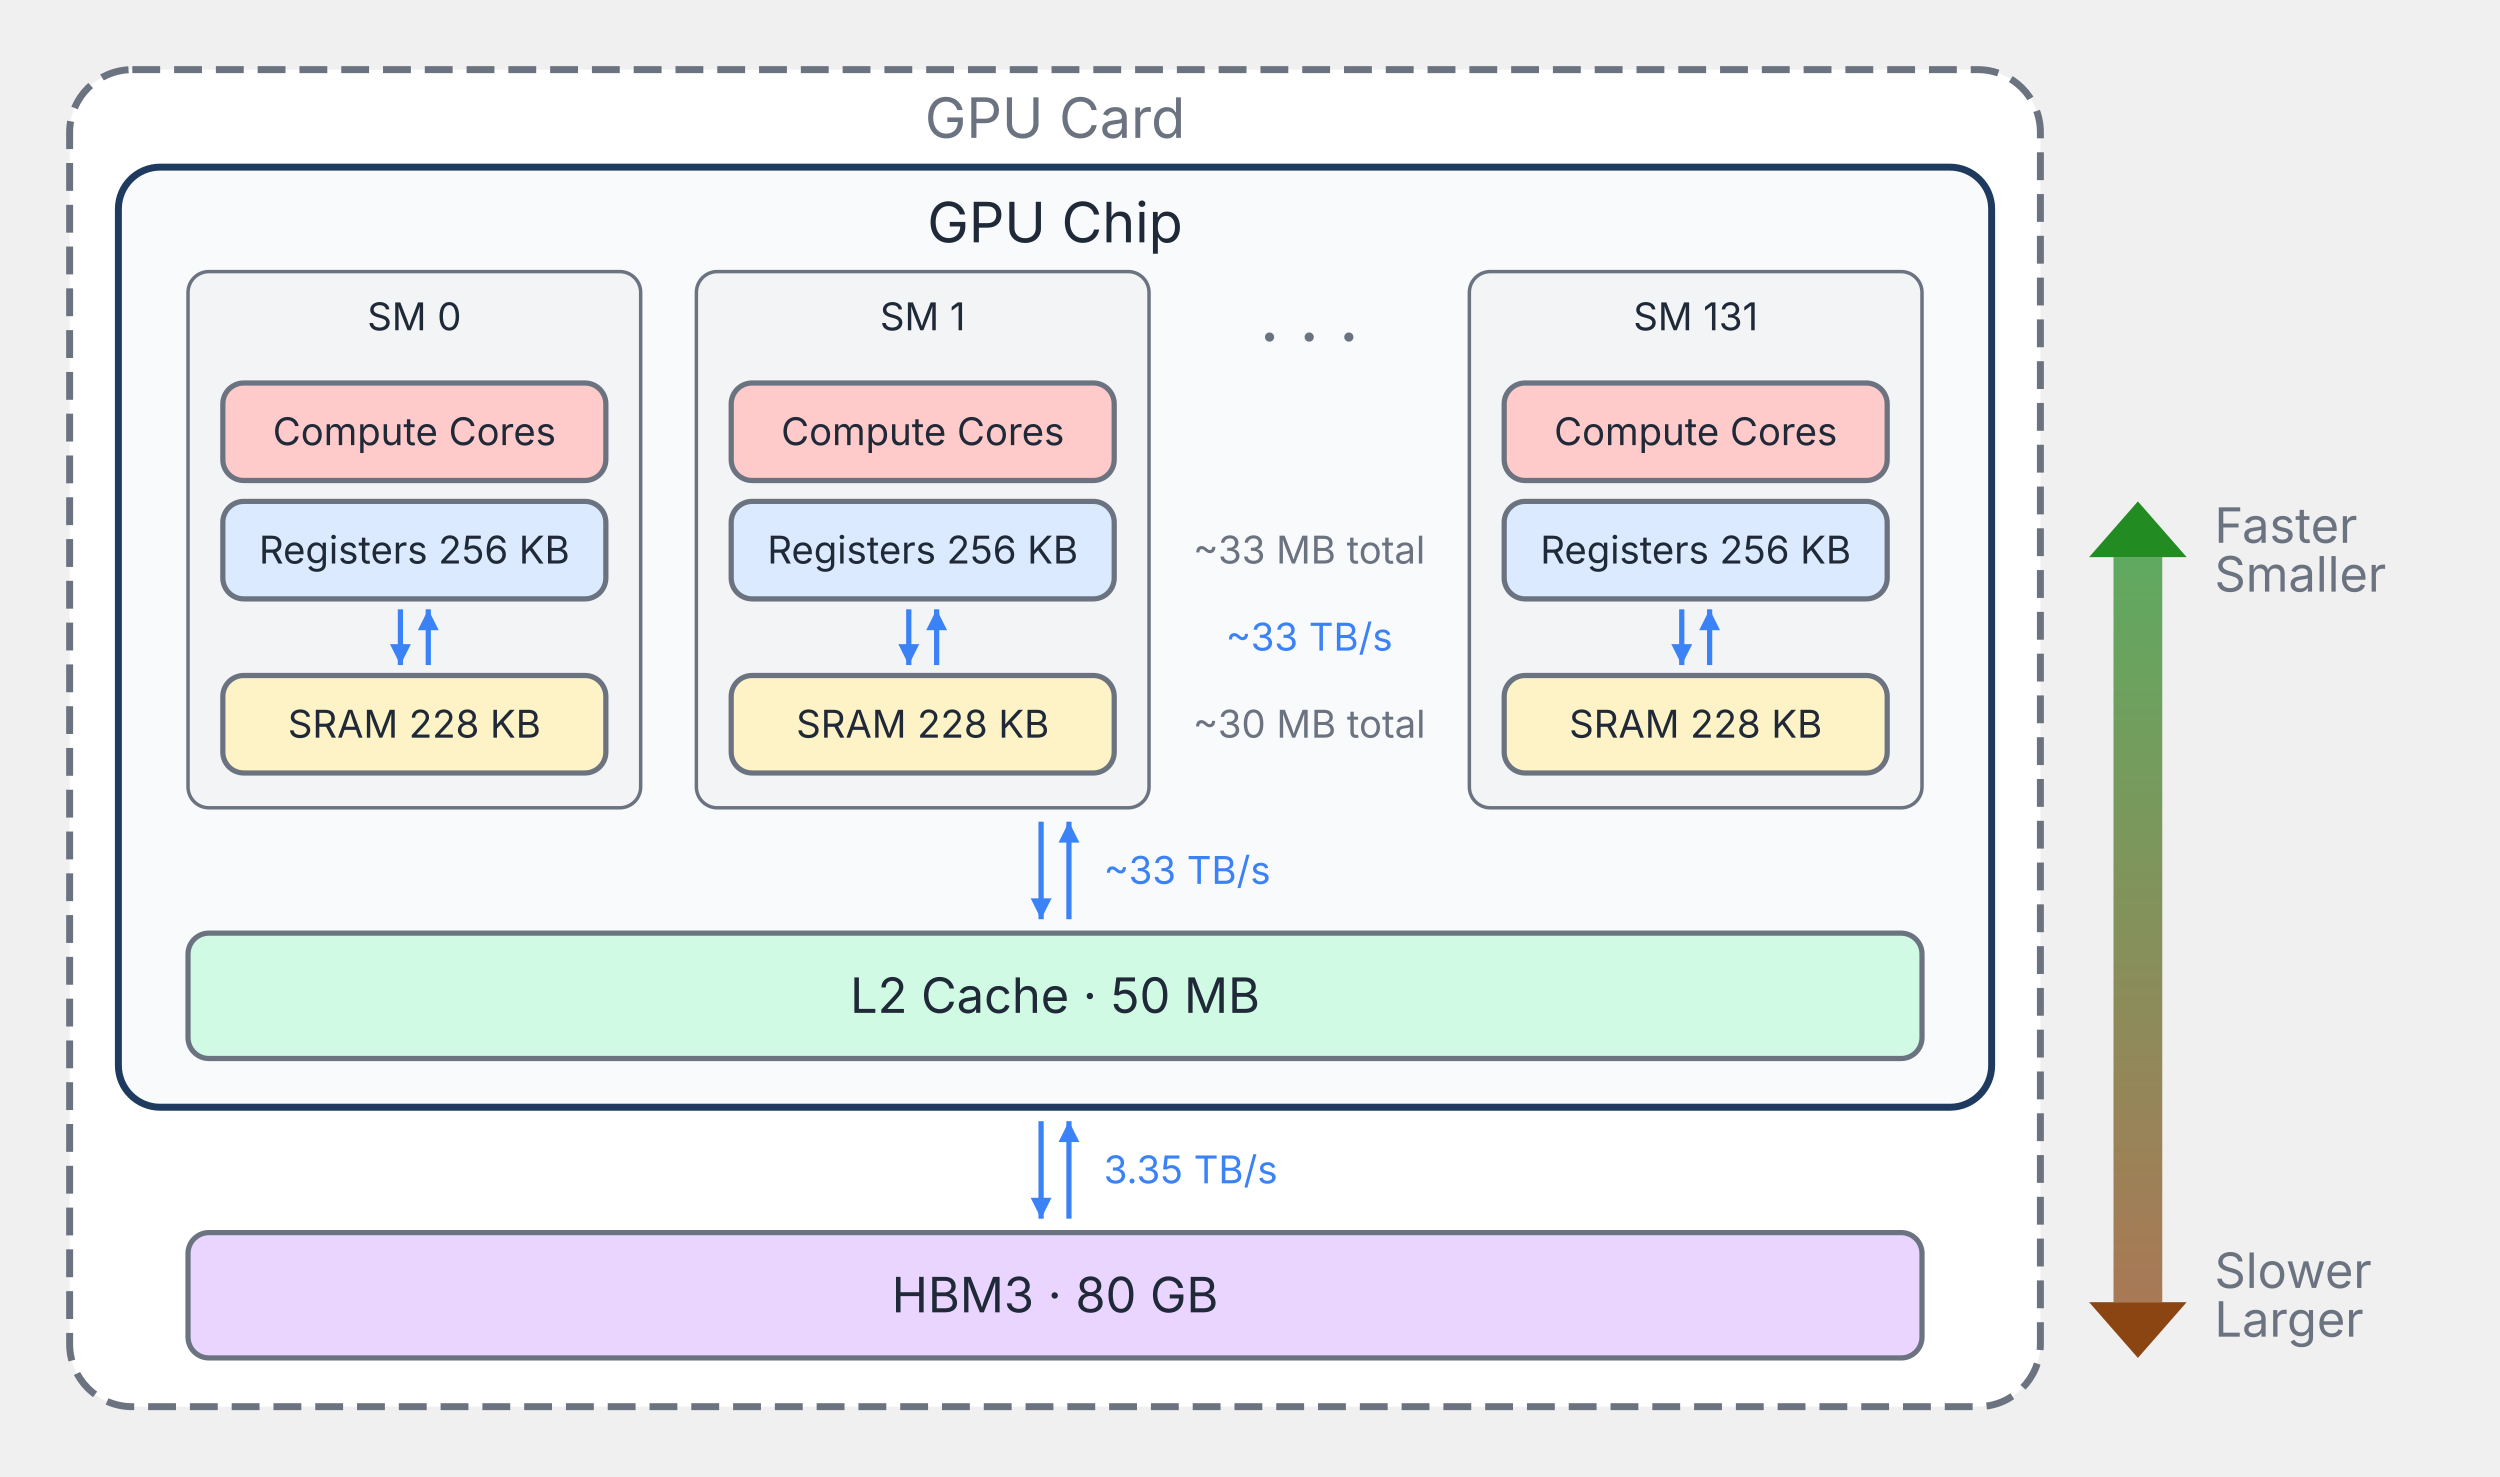
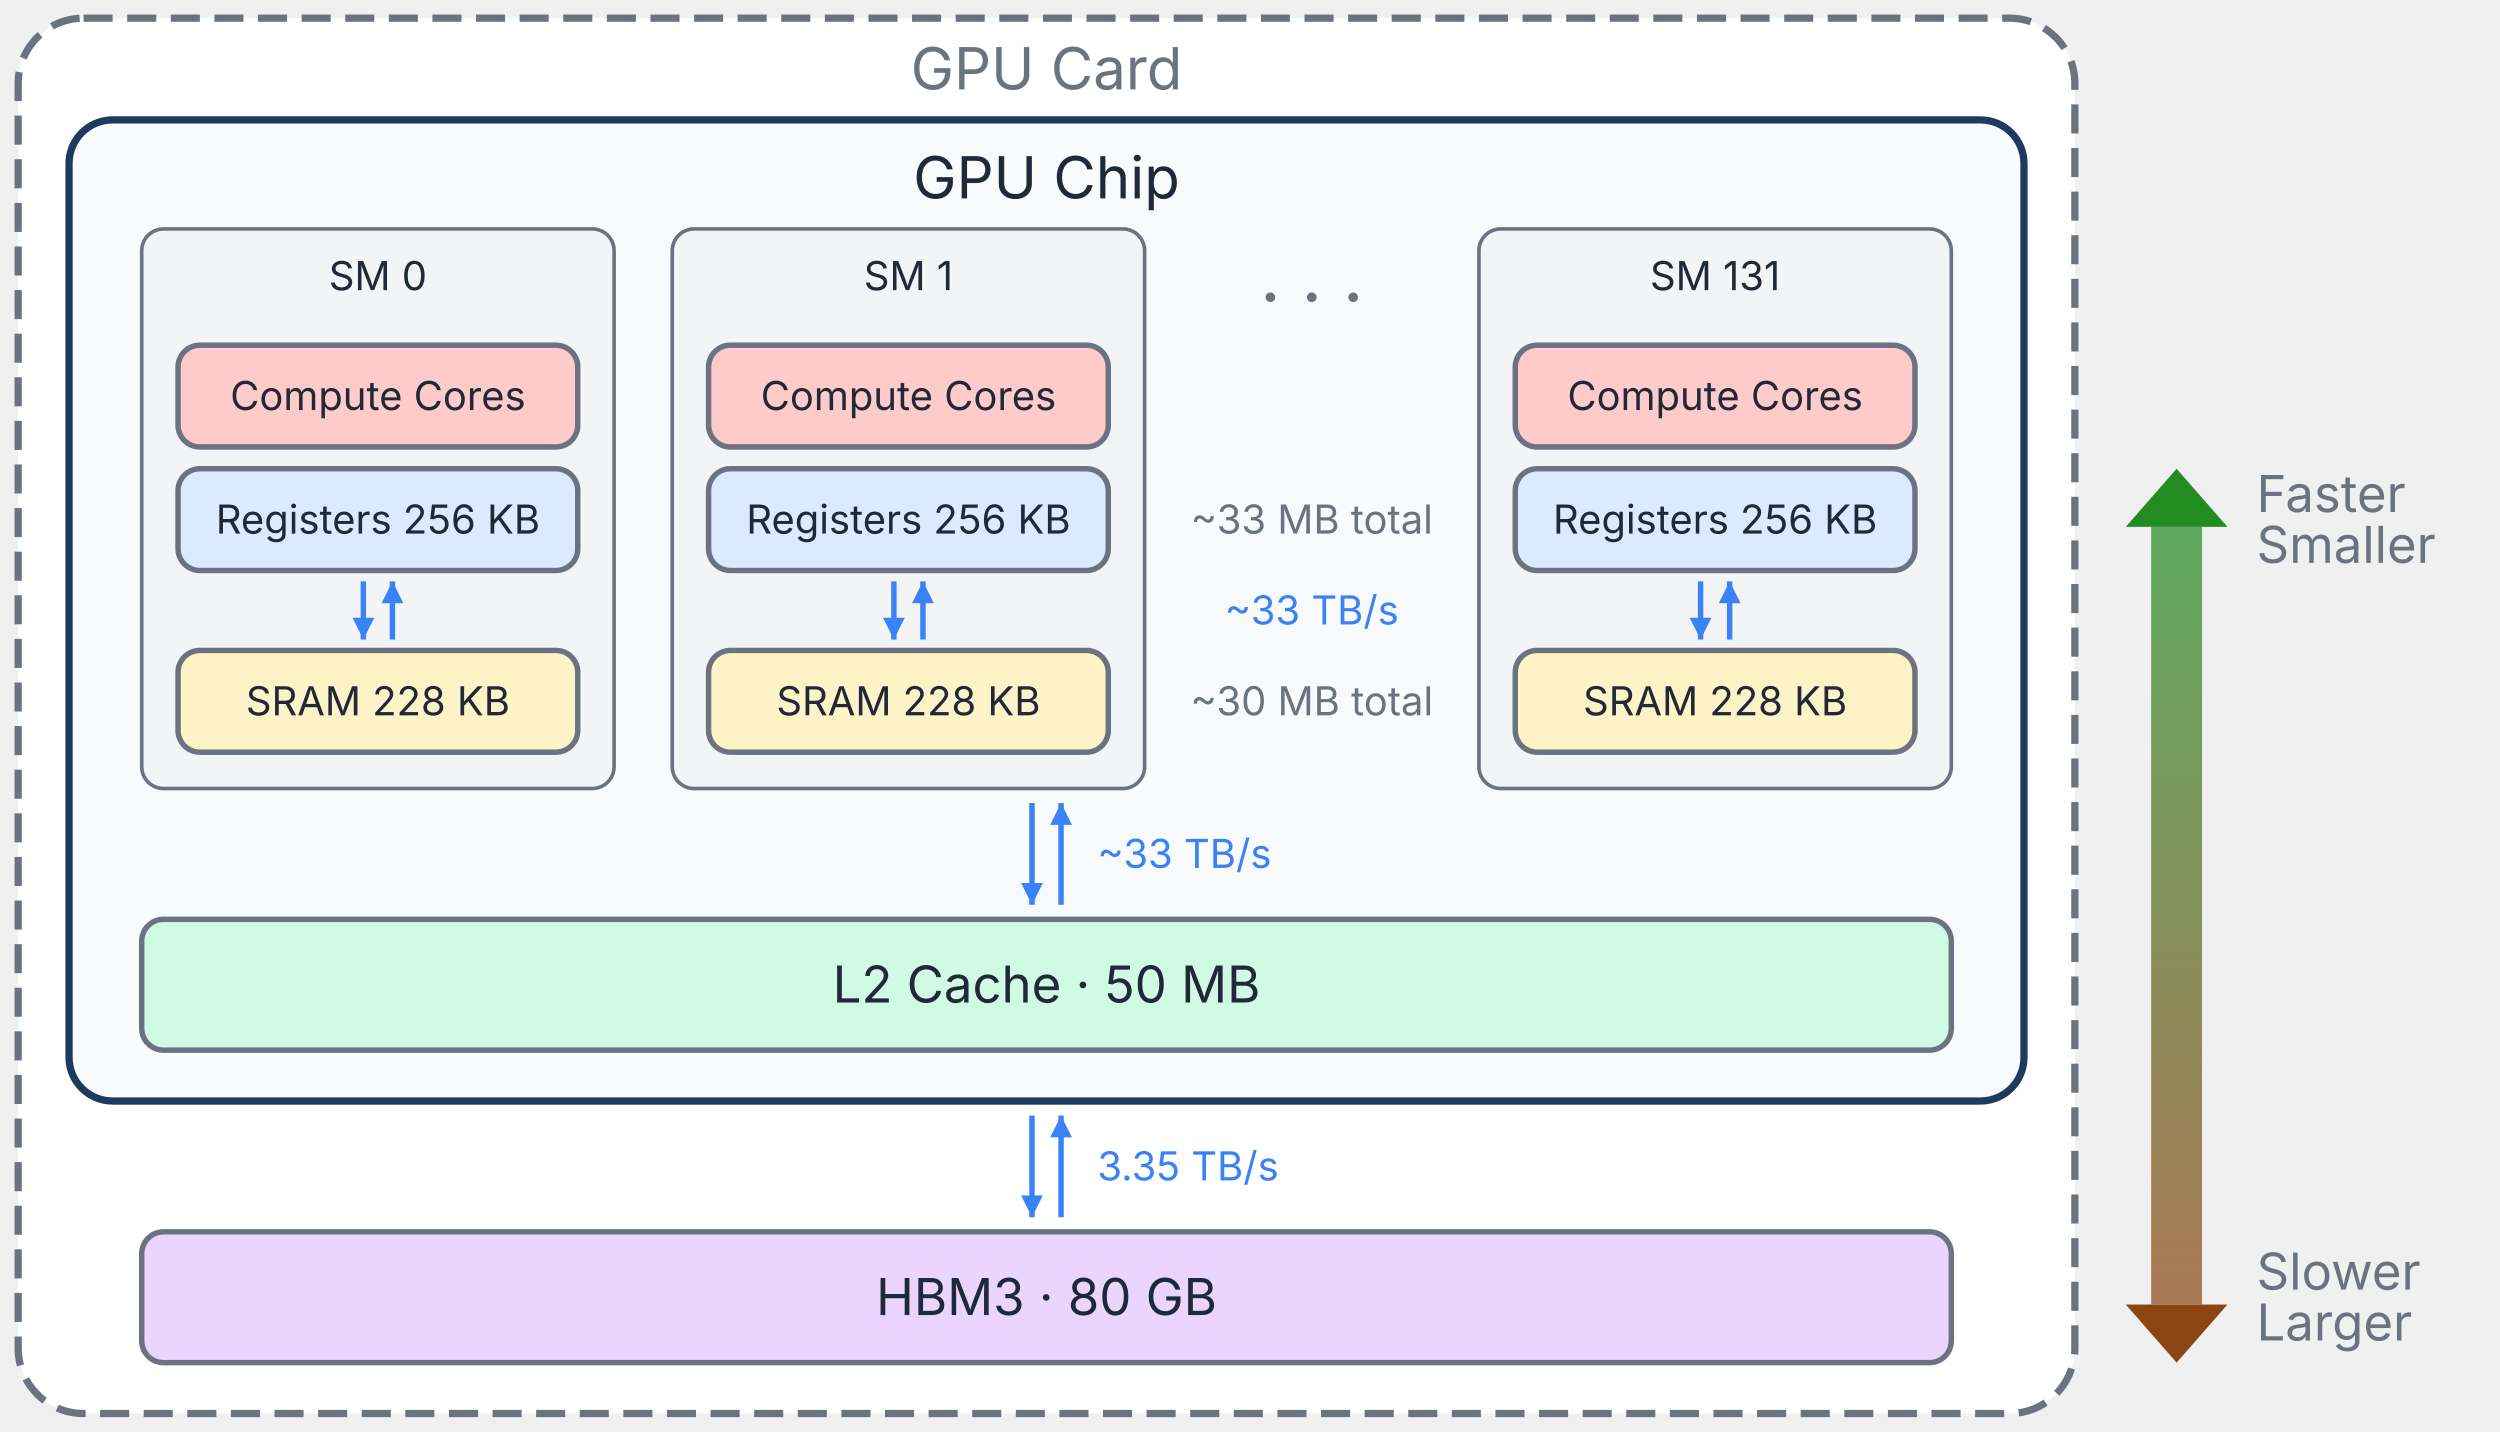
- <svg xmlns="http://www.w3.org/2000/svg" baseProfile="full" height="424px" version="1.1" viewBox="0 0 718 424" width="718px">
+ <svg xmlns="http://www.w3.org/2000/svg" baseProfile="full" height="394px" version="1.1" viewBox="0 0 688 394" width="688px">
  <defs>
    <marker id="arrowhead" markerHeight="4" markerWidth="4" orient="auto" refX="4" refY="2.0">
      <polygon fill="#374151" points="0,0 4,2.0 0,4" />
    </marker>
    <marker id="arrowhead_3B82F6" markerHeight="4" markerWidth="4" orient="auto" refX="4" refY="2.0">
      <polygon fill="#3B82F6" points="0,0 4,2.0 0,4" />
    </marker>
    <linearGradient id="arrow_gradient" x1="0%" x2="0%" y1="0%" y2="100%">
      <stop offset="0%" stop-color="#228B22" stop-opacity="0.7" />
      <stop offset="100%" stop-color="#8B4513" stop-opacity="0.7" />
    </linearGradient>
  </defs>
-   <rect fill="#FFFFFF" height="384" rx="18" ry="18" stroke="#6B7280" stroke-dasharray="8,4" stroke-width="2" width="566" x="20" y="20" />
-   <text dy="0.35em" fill="#6B7280" font-family="Inter, Segoe UI, Helvetica, Arial, sans-serif" font-size="16px" text-anchor="middle" x="303.0" y="34">GPU Card</text>
-   <rect fill="#F8FAFC" height="270" rx="12" ry="12" stroke="#1E3A5F" stroke-width="2" width="538" x="34" y="48" />
-   <text dy="0.35em" fill="#1F2937" font-family="Inter, Segoe UI, Helvetica, Arial, sans-serif" font-size="16px" text-anchor="middle" x="303.0" y="64">GPU Chip</text>
-   <rect fill="#F3F4F6" height="154" rx="6" ry="6" stroke="#6B7280" stroke-width="1" width="130" x="54" y="78" />
-   <text dy="0.35em" fill="#1F2937" font-family="Inter, Segoe UI, Helvetica, Arial, sans-serif" font-size="11px" text-anchor="middle" x="119.0" y="91.0">SM 0</text>
-   <rect fill="#FECACA" height="28" rx="6" ry="6" stroke="#6B7280" stroke-width="1.5" width="110" x="64.0" y="110" />
-   <text dy="0.35em" fill="#1F2937" font-family="Inter, Segoe UI, Helvetica, Arial, sans-serif" font-size="11px" text-anchor="middle" x="119.0" y="124.0">Compute Cores</text>
-   <rect fill="#DBEAFE" height="28" rx="6" ry="6" stroke="#6B7280" stroke-width="1.5" width="110" x="64.0" y="144" />
-   <text dy="0.35em" fill="#1F2937" font-family="Inter, Segoe UI, Helvetica, Arial, sans-serif" font-size="11px" text-anchor="middle" x="119.0" y="158.0">Registers  256 KB</text>
-   <line marker-end="url(#arrowhead_3B82F6)" stroke="#3B82F6" stroke-width="1.5" x1="115.0" x2="115.0" y1="175" y2="191" />
-   <line marker-end="url(#arrowhead_3B82F6)" stroke="#3B82F6" stroke-width="1.5" x1="123.0" x2="123.0" y1="191" y2="175" />
-   <rect fill="#FEF3C7" height="28" rx="6" ry="6" stroke="#6B7280" stroke-width="1.5" width="110" x="64.0" y="194" />
-   <text dy="0.35em" fill="#1F2937" font-family="Inter, Segoe UI, Helvetica, Arial, sans-serif" font-size="11px" text-anchor="middle" x="119.0" y="208.0">SRAM  228 KB</text>
-   <rect fill="#F3F4F6" height="154" rx="6" ry="6" stroke="#6B7280" stroke-width="1" width="130" x="200" y="78" />
-   <text dy="0.35em" fill="#1F2937" font-family="Inter, Segoe UI, Helvetica, Arial, sans-serif" font-size="11px" text-anchor="middle" x="265.0" y="91.0">SM 1</text>
-   <rect fill="#FECACA" height="28" rx="6" ry="6" stroke="#6B7280" stroke-width="1.5" width="110" x="210.0" y="110" />
-   <text dy="0.35em" fill="#1F2937" font-family="Inter, Segoe UI, Helvetica, Arial, sans-serif" font-size="11px" text-anchor="middle" x="265.0" y="124.0">Compute Cores</text>
-   <rect fill="#DBEAFE" height="28" rx="6" ry="6" stroke="#6B7280" stroke-width="1.5" width="110" x="210.0" y="144" />
-   <text dy="0.35em" fill="#1F2937" font-family="Inter, Segoe UI, Helvetica, Arial, sans-serif" font-size="11px" text-anchor="middle" x="265.0" y="158.0">Registers  256 KB</text>
-   <line marker-end="url(#arrowhead_3B82F6)" stroke="#3B82F6" stroke-width="1.5" x1="261.0" x2="261.0" y1="175" y2="191" />
-   <line marker-end="url(#arrowhead_3B82F6)" stroke="#3B82F6" stroke-width="1.5" x1="269.0" x2="269.0" y1="191" y2="175" />
-   <rect fill="#FEF3C7" height="28" rx="6" ry="6" stroke="#6B7280" stroke-width="1.5" width="110" x="210.0" y="194" />
-   <text dy="0.35em" fill="#1F2937" font-family="Inter, Segoe UI, Helvetica, Arial, sans-serif" font-size="11px" text-anchor="middle" x="265.0" y="208.0">SRAM  228 KB</text>
-   <text dy="0.35em" fill="#6B7280" font-family="Inter, Segoe UI, Helvetica, Arial, sans-serif" font-size="20px" text-anchor="middle" x="376.0" y="91.0">. . .</text>
-   <text dy="0.35em" fill="#6B7280" font-family="Inter, Segoe UI, Helvetica, Arial, sans-serif" font-size="11px" text-anchor="middle" x="376.0" y="158.0">~33 MB total</text>
-   <text dy="0.35em" fill="#3B82F6" font-family="Inter, Segoe UI, Helvetica, Arial, sans-serif" font-size="11px" text-anchor="middle" x="376.0" y="183.0">~33 TB/s</text>
-   <text dy="0.35em" fill="#6B7280" font-family="Inter, Segoe UI, Helvetica, Arial, sans-serif" font-size="11px" text-anchor="middle" x="376.0" y="208.0">~30 MB total</text>
-   <rect fill="#F3F4F6" height="154" rx="6" ry="6" stroke="#6B7280" stroke-width="1" width="130" x="422" y="78" />
-   <text dy="0.35em" fill="#1F2937" font-family="Inter, Segoe UI, Helvetica, Arial, sans-serif" font-size="11px" text-anchor="middle" x="487.0" y="91.0">SM 131</text>
-   <rect fill="#FECACA" height="28" rx="6" ry="6" stroke="#6B7280" stroke-width="1.5" width="110" x="432.0" y="110" />
-   <text dy="0.35em" fill="#1F2937" font-family="Inter, Segoe UI, Helvetica, Arial, sans-serif" font-size="11px" text-anchor="middle" x="487.0" y="124.0">Compute Cores</text>
-   <rect fill="#DBEAFE" height="28" rx="6" ry="6" stroke="#6B7280" stroke-width="1.5" width="110" x="432.0" y="144" />
-   <text dy="0.35em" fill="#1F2937" font-family="Inter, Segoe UI, Helvetica, Arial, sans-serif" font-size="11px" text-anchor="middle" x="487.0" y="158.0">Registers  256 KB</text>
-   <line marker-end="url(#arrowhead_3B82F6)" stroke="#3B82F6" stroke-width="1.5" x1="483.0" x2="483.0" y1="175" y2="191" />
-   <line marker-end="url(#arrowhead_3B82F6)" stroke="#3B82F6" stroke-width="1.5" x1="491.0" x2="491.0" y1="191" y2="175" />
-   <rect fill="#FEF3C7" height="28" rx="6" ry="6" stroke="#6B7280" stroke-width="1.5" width="110" x="432.0" y="194" />
-   <text dy="0.35em" fill="#1F2937" font-family="Inter, Segoe UI, Helvetica, Arial, sans-serif" font-size="11px" text-anchor="middle" x="487.0" y="208.0">SRAM  228 KB</text>
-   <line marker-end="url(#arrowhead_3B82F6)" stroke="#3B82F6" stroke-width="1.5" x1="299.0" x2="299.0" y1="236" y2="264" />
-   <line marker-end="url(#arrowhead_3B82F6)" stroke="#3B82F6" stroke-width="1.5" x1="307.0" x2="307.0" y1="264" y2="236" />
-   <text dy="0.35em" fill="#3B82F6" font-family="Inter, Segoe UI, Helvetica, Arial, sans-serif" font-size="11px" text-anchor="start" x="317.0" y="250.0">~33 TB/s</text>
-   <rect fill="#D1FAE5" height="36" rx="6" ry="6" stroke="#6B7280" stroke-width="1.5" width="498" x="54" y="268" />
-   <text dy="0.35em" fill="#1F2937" font-family="Inter, Segoe UI, Helvetica, Arial, sans-serif" font-size="14px" text-anchor="middle" x="303.0" y="286.0">L2 Cache  ·  50 MB</text>
-   <line marker-end="url(#arrowhead_3B82F6)" stroke="#3B82F6" stroke-width="1.5" x1="299.0" x2="299.0" y1="322" y2="350" />
-   <line marker-end="url(#arrowhead_3B82F6)" stroke="#3B82F6" stroke-width="1.5" x1="307.0" x2="307.0" y1="350" y2="322" />
-   <text dy="0.35em" fill="#3B82F6" font-family="Inter, Segoe UI, Helvetica, Arial, sans-serif" font-size="11px" text-anchor="start" x="317.0" y="336.0">3.35 TB/s</text>
-   <rect fill="#E9D5FF" height="36" rx="6" ry="6" stroke="#6B7280" stroke-width="1.5" width="498" x="54" y="354" />
-   <text dy="0.35em" fill="#1F2937" font-family="Inter, Segoe UI, Helvetica, Arial, sans-serif" font-size="14px" text-anchor="middle" x="303.0" y="372.0">HBM3  ·  80 GB</text>
-   <polygon fill="#228B22" points="614,144 600,160 628,160" />
-   <rect fill="url(#arrow_gradient)" height="214" width="14" x="607.0" y="160" />
-   <polygon fill="#8B4513" points="614,390 600,374 628,374" />
-   <text dy="0.35em" fill="#6B7280" font-family="Inter, Segoe UI, Helvetica, Arial, sans-serif" font-size="14px" text-anchor="start" x="636" y="151.0">Faster</text>
-   <text dy="0.35em" fill="#6B7280" font-family="Inter, Segoe UI, Helvetica, Arial, sans-serif" font-size="14px" text-anchor="start" x="636" y="165.0">Smaller</text>
-   <text dy="0.35em" fill="#6B7280" font-family="Inter, Segoe UI, Helvetica, Arial, sans-serif" font-size="14px" text-anchor="start" x="636" y="365.0">Slower</text>
-   <text dy="0.35em" fill="#6B7280" font-family="Inter, Segoe UI, Helvetica, Arial, sans-serif" font-size="14px" text-anchor="start" x="636" y="379.0">Larger</text>
+   <rect fill="#FFFFFF" height="384" rx="18" ry="18" stroke="#6B7280" stroke-dasharray="8,4" stroke-width="2" width="566" x="5" y="5" />
+   <text dy="0.35em" fill="#6B7280" font-family="Inter, Segoe UI, Helvetica, Arial, sans-serif" font-size="16px" text-anchor="middle" x="288.0" y="19">GPU Card</text>
+   <rect fill="#F8FAFC" height="270" rx="12" ry="12" stroke="#1E3A5F" stroke-width="2" width="538" x="19" y="33" />
+   <text dy="0.35em" fill="#1F2937" font-family="Inter, Segoe UI, Helvetica, Arial, sans-serif" font-size="16px" text-anchor="middle" x="288.0" y="49">GPU Chip</text>
+   <rect fill="#F3F4F6" height="154" rx="6" ry="6" stroke="#6B7280" stroke-width="1" width="130" x="39" y="63" />
+   <text dy="0.35em" fill="#1F2937" font-family="Inter, Segoe UI, Helvetica, Arial, sans-serif" font-size="11px" text-anchor="middle" x="104.0" y="76.0">SM 0</text>
+   <rect fill="#FECACA" height="28" rx="6" ry="6" stroke="#6B7280" stroke-width="1.5" width="110" x="49.0" y="95" />
+   <text dy="0.35em" fill="#1F2937" font-family="Inter, Segoe UI, Helvetica, Arial, sans-serif" font-size="11px" text-anchor="middle" x="104.0" y="109.0">Compute Cores</text>
+   <rect fill="#DBEAFE" height="28" rx="6" ry="6" stroke="#6B7280" stroke-width="1.5" width="110" x="49.0" y="129" />
+   <text dy="0.35em" fill="#1F2937" font-family="Inter, Segoe UI, Helvetica, Arial, sans-serif" font-size="11px" text-anchor="middle" x="104.0" y="143.0">Registers  256 KB</text>
+   <line marker-end="url(#arrowhead_3B82F6)" stroke="#3B82F6" stroke-width="1.5" x1="100.0" x2="100.0" y1="160" y2="176" />
+   <line marker-end="url(#arrowhead_3B82F6)" stroke="#3B82F6" stroke-width="1.5" x1="108.0" x2="108.0" y1="176" y2="160" />
+   <rect fill="#FEF3C7" height="28" rx="6" ry="6" stroke="#6B7280" stroke-width="1.5" width="110" x="49.0" y="179" />
+   <text dy="0.35em" fill="#1F2937" font-family="Inter, Segoe UI, Helvetica, Arial, sans-serif" font-size="11px" text-anchor="middle" x="104.0" y="193.0">SRAM  228 KB</text>
+   <rect fill="#F3F4F6" height="154" rx="6" ry="6" stroke="#6B7280" stroke-width="1" width="130" x="185" y="63" />
+   <text dy="0.35em" fill="#1F2937" font-family="Inter, Segoe UI, Helvetica, Arial, sans-serif" font-size="11px" text-anchor="middle" x="250.0" y="76.0">SM 1</text>
+   <rect fill="#FECACA" height="28" rx="6" ry="6" stroke="#6B7280" stroke-width="1.5" width="110" x="195.0" y="95" />
+   <text dy="0.35em" fill="#1F2937" font-family="Inter, Segoe UI, Helvetica, Arial, sans-serif" font-size="11px" text-anchor="middle" x="250.0" y="109.0">Compute Cores</text>
+   <rect fill="#DBEAFE" height="28" rx="6" ry="6" stroke="#6B7280" stroke-width="1.5" width="110" x="195.0" y="129" />
+   <text dy="0.35em" fill="#1F2937" font-family="Inter, Segoe UI, Helvetica, Arial, sans-serif" font-size="11px" text-anchor="middle" x="250.0" y="143.0">Registers  256 KB</text>
+   <line marker-end="url(#arrowhead_3B82F6)" stroke="#3B82F6" stroke-width="1.5" x1="246.0" x2="246.0" y1="160" y2="176" />
+   <line marker-end="url(#arrowhead_3B82F6)" stroke="#3B82F6" stroke-width="1.5" x1="254.0" x2="254.0" y1="176" y2="160" />
+   <rect fill="#FEF3C7" height="28" rx="6" ry="6" stroke="#6B7280" stroke-width="1.5" width="110" x="195.0" y="179" />
+   <text dy="0.35em" fill="#1F2937" font-family="Inter, Segoe UI, Helvetica, Arial, sans-serif" font-size="11px" text-anchor="middle" x="250.0" y="193.0">SRAM  228 KB</text>
+   <text dy="0.35em" fill="#6B7280" font-family="Inter, Segoe UI, Helvetica, Arial, sans-serif" font-size="20px" text-anchor="middle" x="361.0" y="76.0">. . .</text>
+   <text dy="0.35em" fill="#6B7280" font-family="Inter, Segoe UI, Helvetica, Arial, sans-serif" font-size="11px" text-anchor="middle" x="361.0" y="143.0">~33 MB total</text>
+   <text dy="0.35em" fill="#3B82F6" font-family="Inter, Segoe UI, Helvetica, Arial, sans-serif" font-size="11px" text-anchor="middle" x="361.0" y="168.0">~33 TB/s</text>
+   <text dy="0.35em" fill="#6B7280" font-family="Inter, Segoe UI, Helvetica, Arial, sans-serif" font-size="11px" text-anchor="middle" x="361.0" y="193.0">~30 MB total</text>
+   <rect fill="#F3F4F6" height="154" rx="6" ry="6" stroke="#6B7280" stroke-width="1" width="130" x="407" y="63" />
+   <text dy="0.35em" fill="#1F2937" font-family="Inter, Segoe UI, Helvetica, Arial, sans-serif" font-size="11px" text-anchor="middle" x="472.0" y="76.0">SM 131</text>
+   <rect fill="#FECACA" height="28" rx="6" ry="6" stroke="#6B7280" stroke-width="1.5" width="110" x="417.0" y="95" />
+   <text dy="0.35em" fill="#1F2937" font-family="Inter, Segoe UI, Helvetica, Arial, sans-serif" font-size="11px" text-anchor="middle" x="472.0" y="109.0">Compute Cores</text>
+   <rect fill="#DBEAFE" height="28" rx="6" ry="6" stroke="#6B7280" stroke-width="1.5" width="110" x="417.0" y="129" />
+   <text dy="0.35em" fill="#1F2937" font-family="Inter, Segoe UI, Helvetica, Arial, sans-serif" font-size="11px" text-anchor="middle" x="472.0" y="143.0">Registers  256 KB</text>
+   <line marker-end="url(#arrowhead_3B82F6)" stroke="#3B82F6" stroke-width="1.5" x1="468.0" x2="468.0" y1="160" y2="176" />
+   <line marker-end="url(#arrowhead_3B82F6)" stroke="#3B82F6" stroke-width="1.5" x1="476.0" x2="476.0" y1="176" y2="160" />
+   <rect fill="#FEF3C7" height="28" rx="6" ry="6" stroke="#6B7280" stroke-width="1.5" width="110" x="417.0" y="179" />
+   <text dy="0.35em" fill="#1F2937" font-family="Inter, Segoe UI, Helvetica, Arial, sans-serif" font-size="11px" text-anchor="middle" x="472.0" y="193.0">SRAM  228 KB</text>
+   <line marker-end="url(#arrowhead_3B82F6)" stroke="#3B82F6" stroke-width="1.5" x1="284.0" x2="284.0" y1="221" y2="249" />
+   <line marker-end="url(#arrowhead_3B82F6)" stroke="#3B82F6" stroke-width="1.5" x1="292.0" x2="292.0" y1="249" y2="221" />
+   <text dy="0.35em" fill="#3B82F6" font-family="Inter, Segoe UI, Helvetica, Arial, sans-serif" font-size="11px" text-anchor="start" x="302.0" y="235.0">~33 TB/s</text>
+   <rect fill="#D1FAE5" height="36" rx="6" ry="6" stroke="#6B7280" stroke-width="1.5" width="498" x="39" y="253" />
+   <text dy="0.35em" fill="#1F2937" font-family="Inter, Segoe UI, Helvetica, Arial, sans-serif" font-size="14px" text-anchor="middle" x="288.0" y="271.0">L2 Cache  ·  50 MB</text>
+   <line marker-end="url(#arrowhead_3B82F6)" stroke="#3B82F6" stroke-width="1.5" x1="284.0" x2="284.0" y1="307" y2="335" />
+   <line marker-end="url(#arrowhead_3B82F6)" stroke="#3B82F6" stroke-width="1.5" x1="292.0" x2="292.0" y1="335" y2="307" />
+   <text dy="0.35em" fill="#3B82F6" font-family="Inter, Segoe UI, Helvetica, Arial, sans-serif" font-size="11px" text-anchor="start" x="302.0" y="321.0">3.35 TB/s</text>
+   <rect fill="#E9D5FF" height="36" rx="6" ry="6" stroke="#6B7280" stroke-width="1.5" width="498" x="39" y="339" />
+   <text dy="0.35em" fill="#1F2937" font-family="Inter, Segoe UI, Helvetica, Arial, sans-serif" font-size="14px" text-anchor="middle" x="288.0" y="357.0">HBM3  ·  80 GB</text>
+   <polygon fill="#228B22" points="599,129 585,145 613,145" />
+   <rect fill="url(#arrow_gradient)" height="214" width="14" x="592.0" y="145" />
+   <polygon fill="#8B4513" points="599,375 585,359 613,359" />
+   <text dy="0.35em" fill="#6B7280" font-family="Inter, Segoe UI, Helvetica, Arial, sans-serif" font-size="14px" text-anchor="start" x="621" y="136.0">Faster</text>
+   <text dy="0.35em" fill="#6B7280" font-family="Inter, Segoe UI, Helvetica, Arial, sans-serif" font-size="14px" text-anchor="start" x="621" y="150.0">Smaller</text>
+   <text dy="0.35em" fill="#6B7280" font-family="Inter, Segoe UI, Helvetica, Arial, sans-serif" font-size="14px" text-anchor="start" x="621" y="350.0">Slower</text>
+   <text dy="0.35em" fill="#6B7280" font-family="Inter, Segoe UI, Helvetica, Arial, sans-serif" font-size="14px" text-anchor="start" x="621" y="364.0">Larger</text>
</svg>
